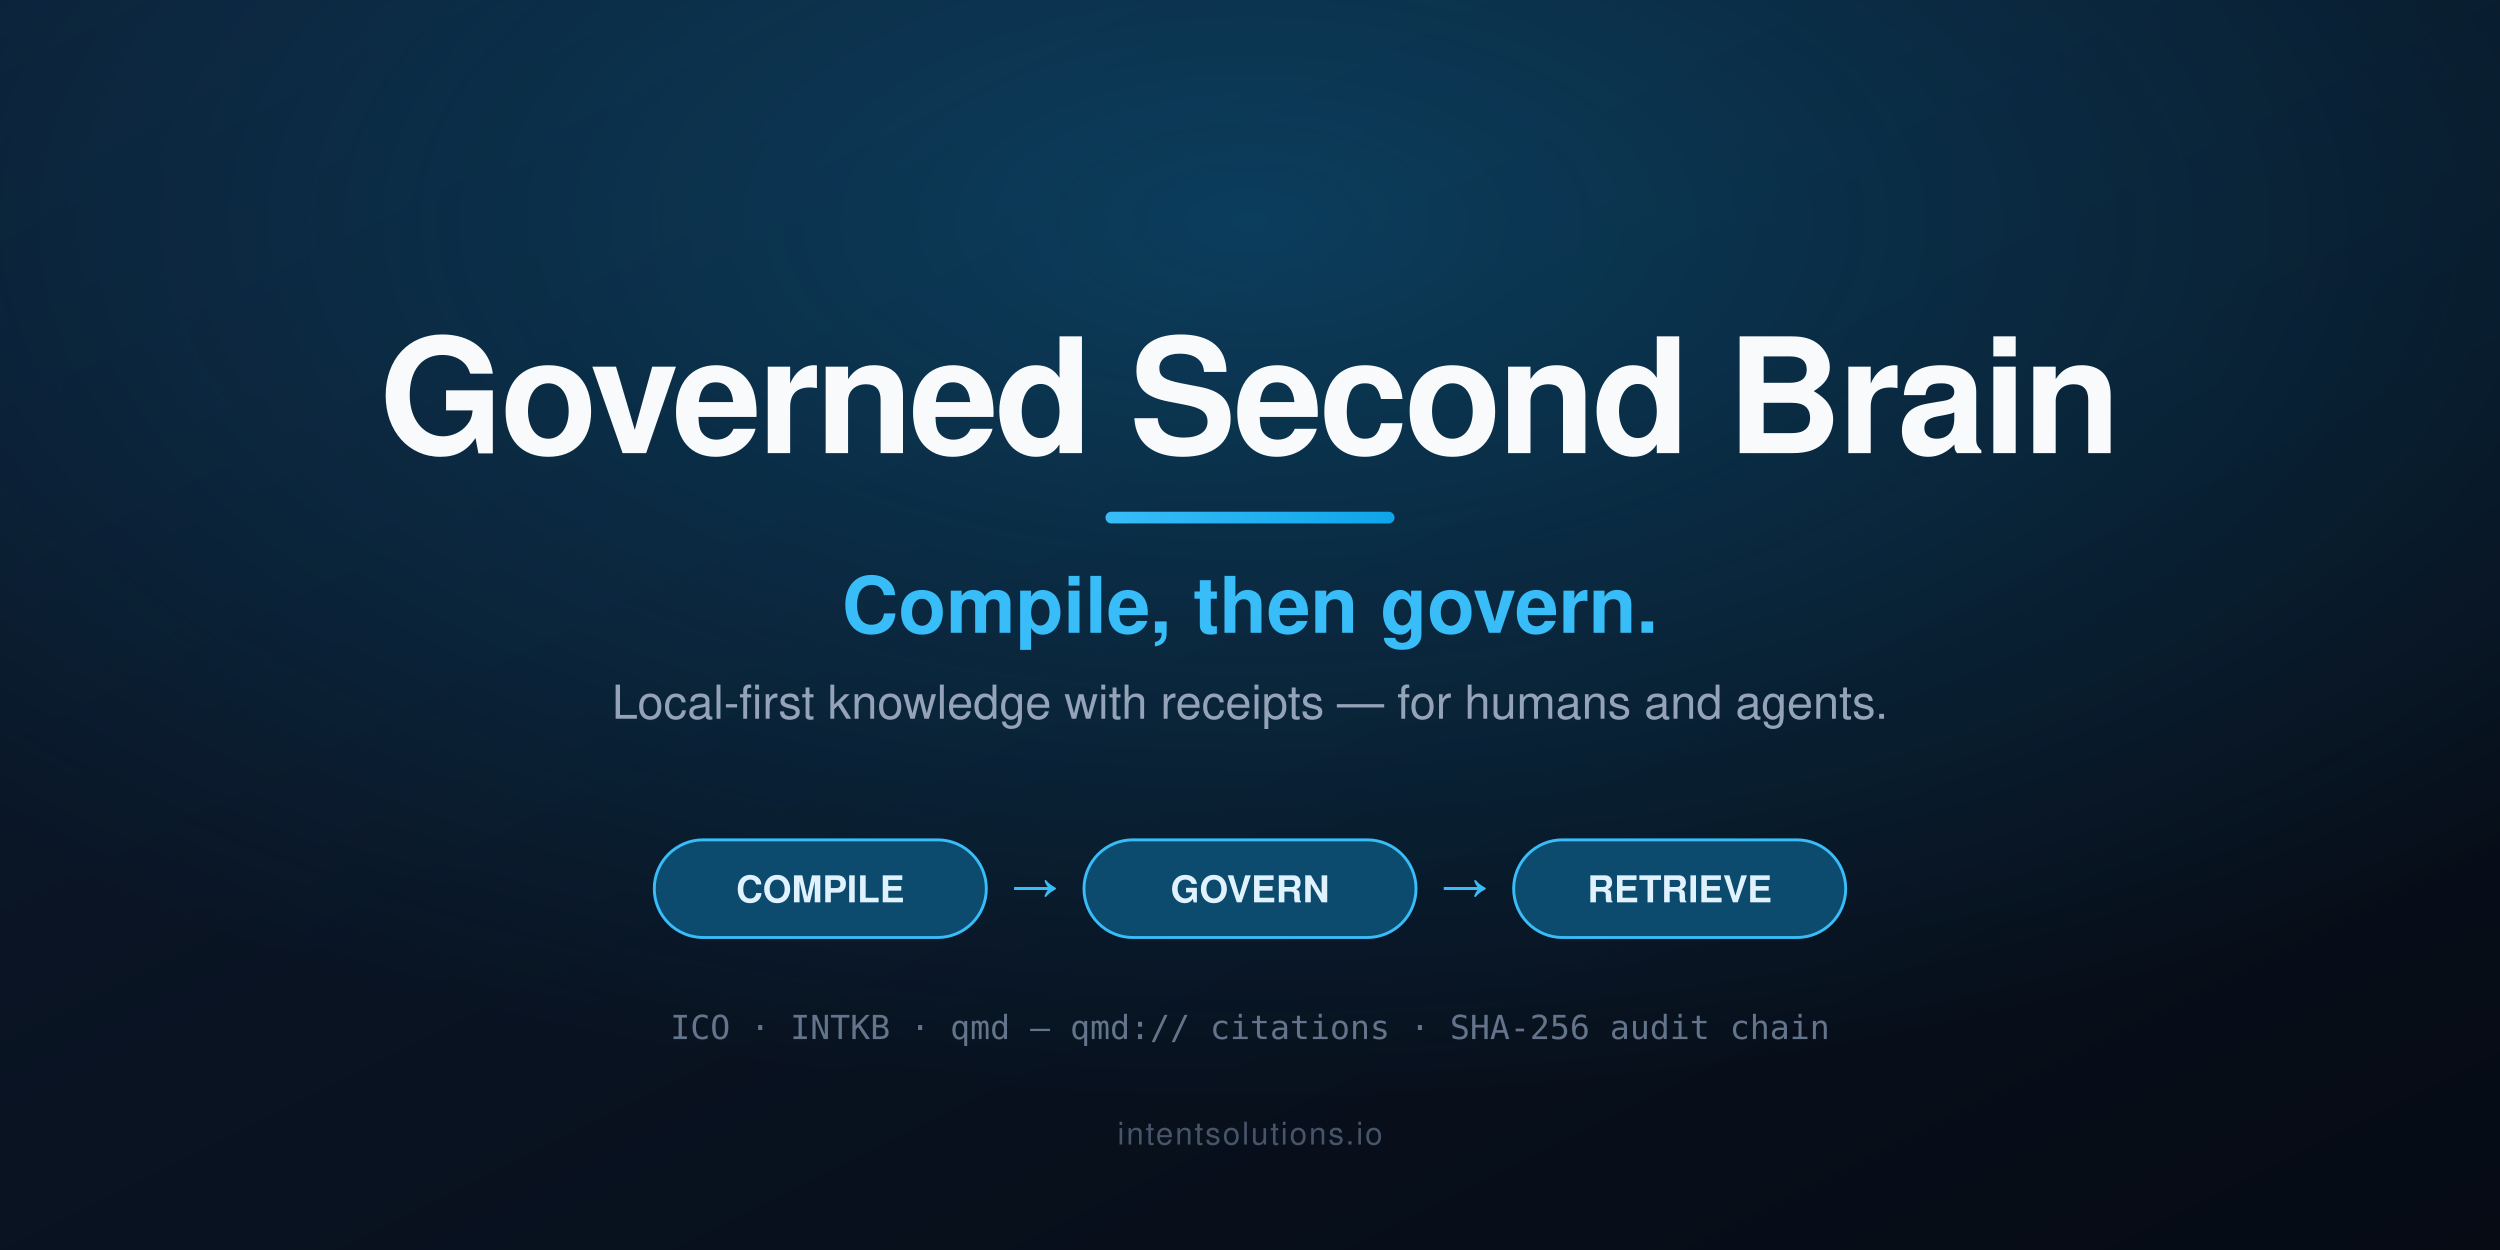
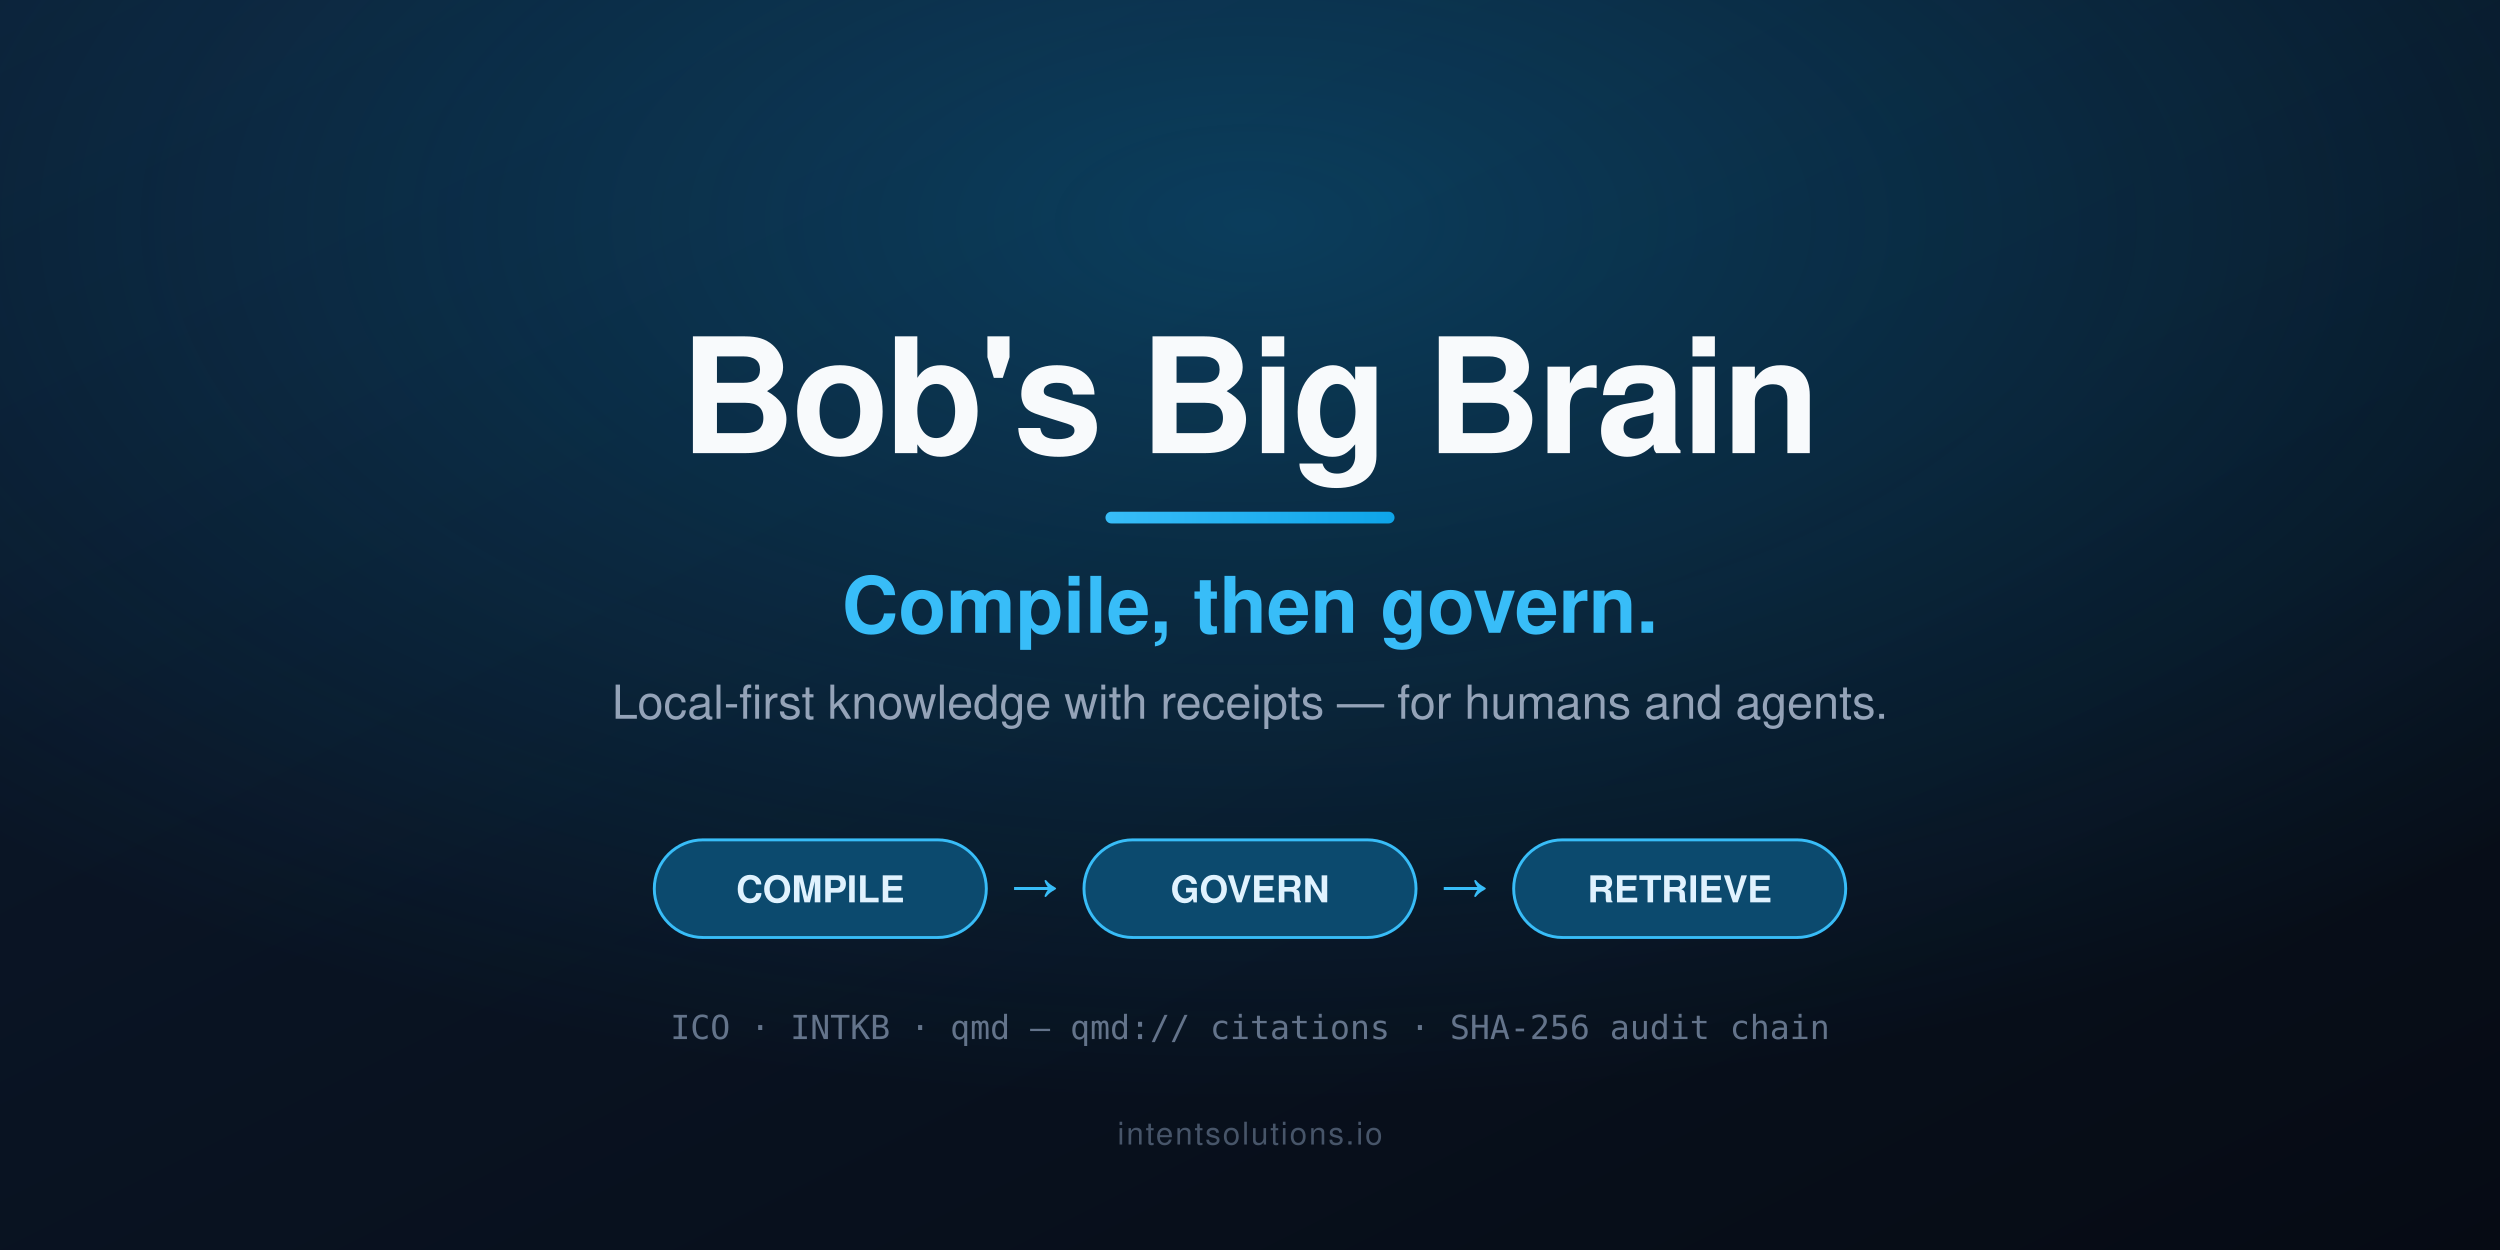
- <svg xmlns="http://www.w3.org/2000/svg" viewBox="0 0 1280 640" width="1280" height="640" role="img" aria-label="Governed Second Brain — Compile, then govern. ICO + INTKB + qmd.">
+ <svg xmlns="http://www.w3.org/2000/svg" viewBox="0 0 1280 640" width="1280" height="640" role="img" aria-label="Bob's Big Brain — Compile, then govern. ICO + INTKB + qmd.">
  <defs>
    <linearGradient id="bg" x1="0" y1="0" x2="1" y2="1">
      <stop offset="0" stop-color="#0c1a2e" />
      <stop offset="1" stop-color="#060b14" />
    </linearGradient>
    <radialGradient id="glow" cx="0.5" cy="0.18" r="0.7">
      <stop offset="0" stop-color="#0ea5e9" stop-opacity="0.28" />
      <stop offset="1" stop-color="#0ea5e9" stop-opacity="0" />
    </radialGradient>
    <linearGradient id="rule" x1="0" y1="0" x2="1" y2="0">
      <stop offset="0" stop-color="#38bdf8" />
      <stop offset="1" stop-color="#0ea5e9" />
    </linearGradient>
  </defs>
  <rect width="1280" height="640" fill="url(#bg)" />
  <rect width="1280" height="640" fill="url(#glow)" />
  <g font-family="-apple-system,BlinkMacSystemFont,'Segoe UI',Helvetica,Arial,sans-serif" text-anchor="middle">
-     <text x="640" y="232" font-size="82" font-weight="800" fill="#f8fafc" letter-spacing="-2">Governed Second Brain</text>
+     <text x="640" y="232" font-size="82" font-weight="800" fill="#f8fafc" letter-spacing="-2">Bob's Big Brain</text>
    <rect x="566" y="262" width="148" height="6" rx="3" fill="url(#rule)" />
    <text x="640" y="324" font-size="40" font-weight="700" fill="#38bdf8">Compile, then govern.</text>
    <text x="640" y="368" font-size="24" fill="#94a3b8">Local-first knowledge with receipts — for humans and agents.</text>
    <g font-size="19" font-weight="700">
      <rect x="335" y="430" width="170" height="50" rx="25" fill="#0c4a6e" stroke="#38bdf8" stroke-width="1.5" />
      <text x="420" y="462" fill="#e0f2fe">COMPILE</text>
      <text x="530" y="463" fill="#38bdf8" font-size="26">→</text>
      <rect x="555" y="430" width="170" height="50" rx="25" fill="#0c4a6e" stroke="#38bdf8" stroke-width="1.5" />
      <text x="640" y="462" fill="#e0f2fe">GOVERN</text>
      <text x="750" y="463" fill="#38bdf8" font-size="26">→</text>
      <rect x="775" y="430" width="170" height="50" rx="25" fill="#0c4a6e" stroke="#38bdf8" stroke-width="1.5" />
      <text x="860" y="462" fill="#e0f2fe">RETRIEVE</text>
    </g>
    <text x="640" y="532" font-family="ui-monospace,SFMono-Regular,Menlo,Consolas,monospace" font-size="17" fill="#64748b">ICO · INTKB · qmd  —  qmd:// citations · SHA-256 audit chain</text>
    <text x="640" y="586" font-size="16" fill="#475569" letter-spacing="1">intentsolutions.io</text>
  </g>
</svg>
